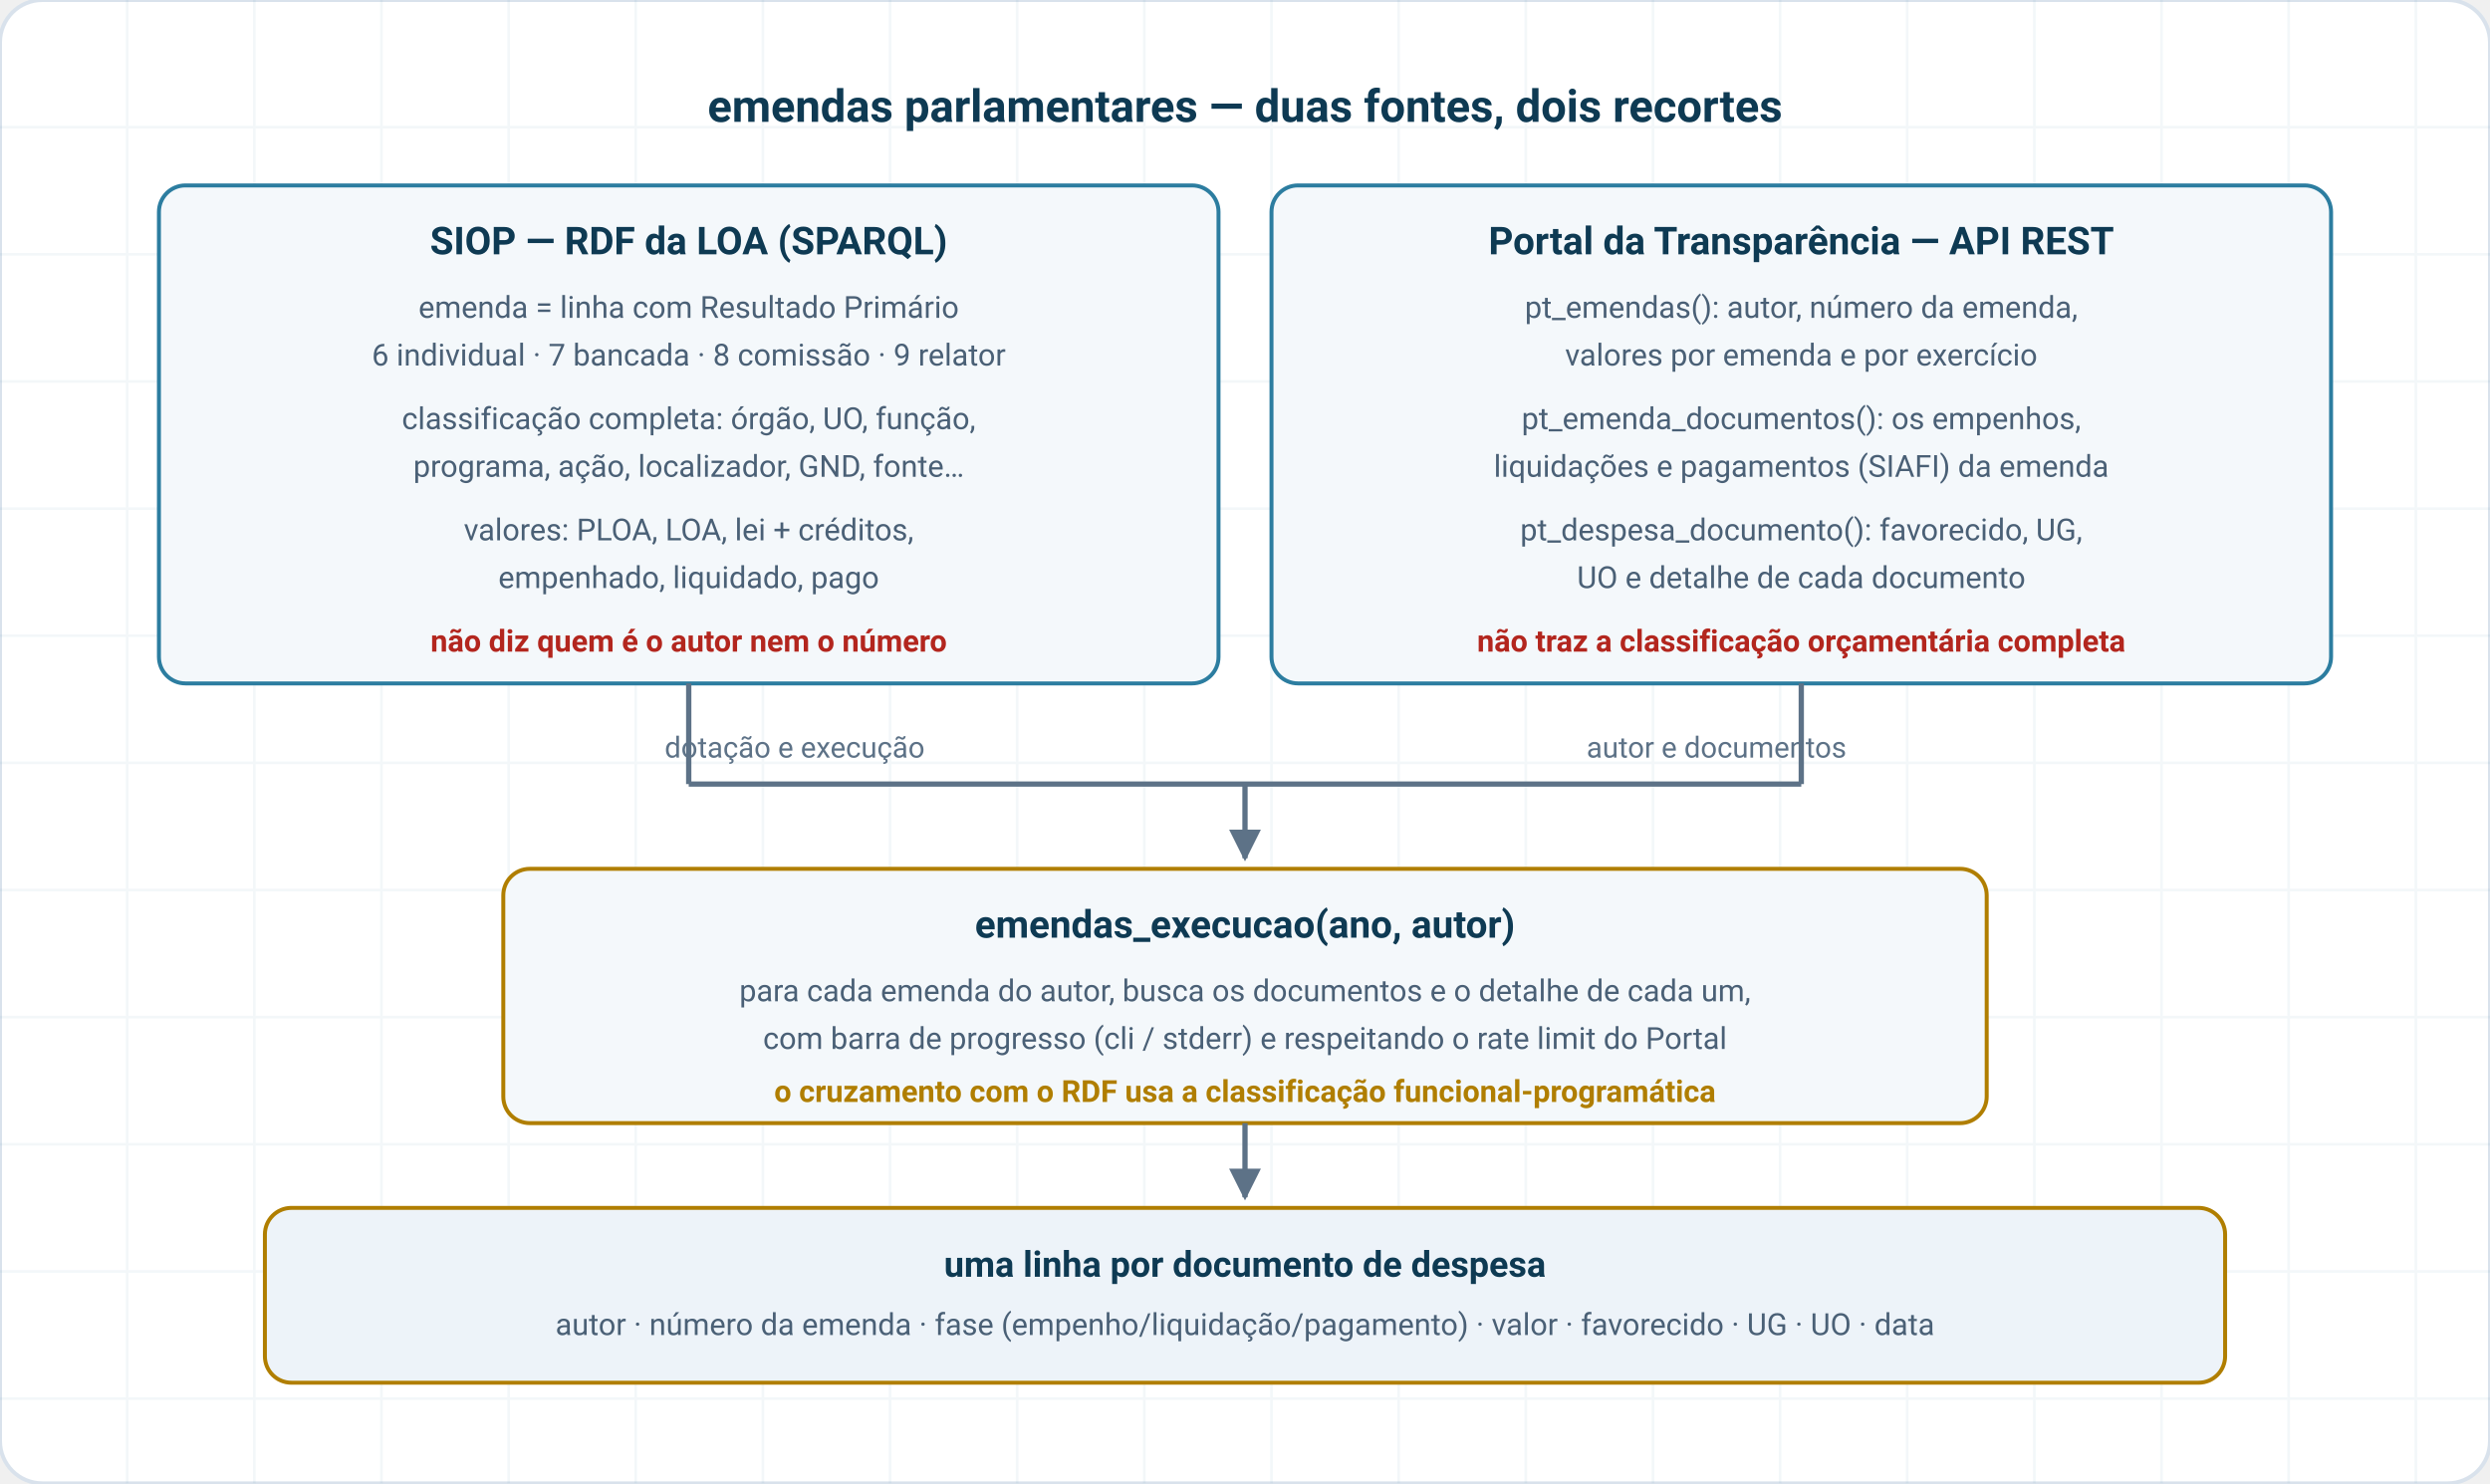
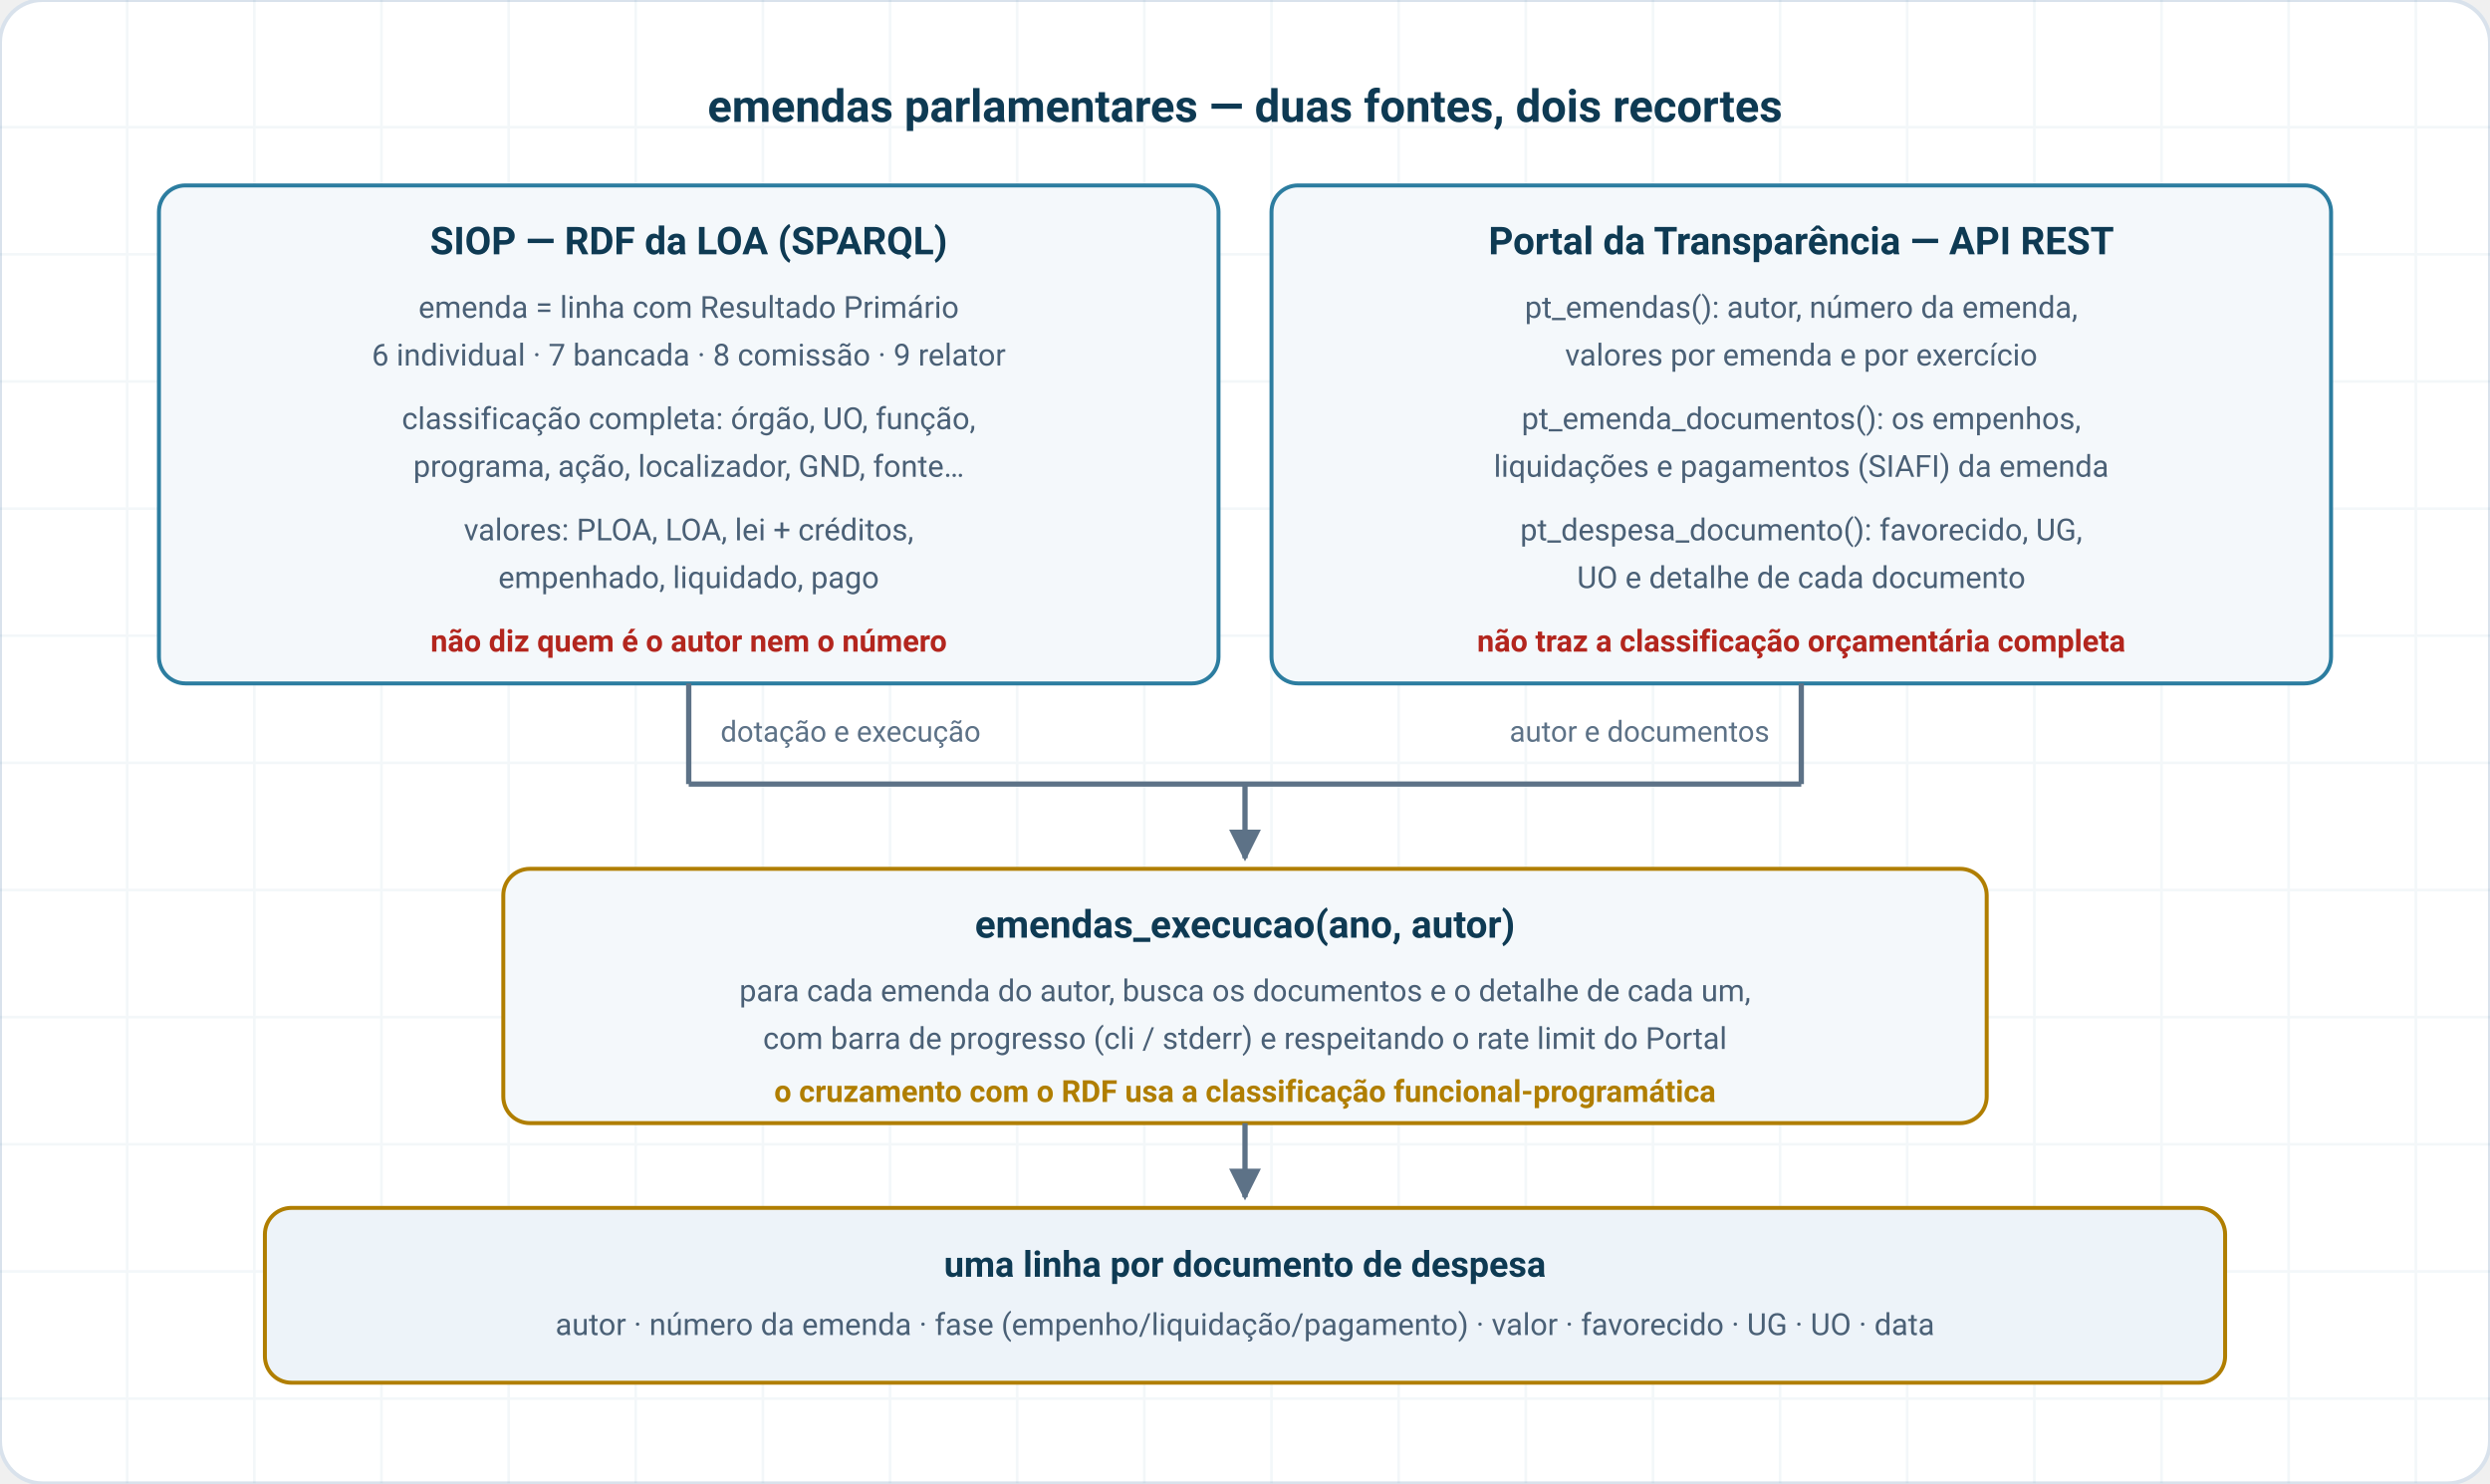
<svg xmlns="http://www.w3.org/2000/svg" viewBox="0 0 940 560" width="940" height="560" role="img" aria-labelledby="fluxo-title fluxo-desc" font-family="ui-sans-serif, system-ui, -apple-system, 'Segoe UI', Roboto, Helvetica, Arial, sans-serif">
  <defs>
    <marker id="farrow" viewBox="0 0 10 10" refX="9" refY="5" markerWidth="6" markerHeight="6" orient="auto-start-reverse">
      <path d="M0 0L10 5L0 10Z" fill="#5D7287" />
    </marker>
  </defs>
  <rect width="940" height="560" rx="16" fill="#FFFFFF" stroke="#D9E2EC" stroke-width="1.5" />
  <g fill="none" stroke="#2C7DA0" stroke-width="1" opacity="0.06">
    <path d="M0 48H940M0 96H940M0 144H940M0 192H940M0 240H940M0 288H940M0 336H940M0 384H940M0 432H940M0 480H940M0 528H940M48 0V560M96 0V560M144 0V560M192 0V560M240 0V560M288 0V560M336 0V560M384 0V560M432 0V560M480 0V560M528 0V560M576 0V560M624 0V560M672 0V560M720 0V560M768 0V560M816 0V560M864 0V560M912 0V560" />
  </g>
  <text x="470" y="46" text-anchor="middle" fill="#0E3A53" font-size="17" font-weight="700">
    emendas parlamentares — duas fontes, dois recortes
  </text>
  <rect x="60" y="70" width="400" height="188" rx="10" fill="#F4F8FB" stroke="#2C7DA0" stroke-width="1.5" />
  <text x="260" y="96" text-anchor="middle" fill="#0E3A53" font-size="14.5" font-weight="700">SIOP — RDF da LOA (SPARQL)</text>
  <text x="260" y="120" text-anchor="middle" fill="#4A6076" font-size="11.5">emenda = linha com Resultado Primário</text>
  <text x="260" y="138" text-anchor="middle" fill="#4A6076" font-size="11.5">6 individual · 7 bancada · 8 comissão · 9 relator</text>
  <text x="260" y="162" text-anchor="middle" fill="#4A6076" font-size="11.5">classificação completa: órgão, UO, função,</text>
  <text x="260" y="180" text-anchor="middle" fill="#4A6076" font-size="11.5">programa, ação, localizador, GND, fonte…</text>
  <text x="260" y="204" text-anchor="middle" fill="#4A6076" font-size="11.5">valores: PLOA, LOA, lei + créditos,</text>
  <text x="260" y="222" text-anchor="middle" fill="#4A6076" font-size="11.5">empenhado, liquidado, pago</text>
  <text x="260" y="246" text-anchor="middle" fill="#B3261E" font-size="11.5" font-weight="600">não diz quem é o autor nem o número</text>
  <rect x="480" y="70" width="400" height="188" rx="10" fill="#F4F8FB" stroke="#2C7DA0" stroke-width="1.5" />
  <text x="680" y="96" text-anchor="middle" fill="#0E3A53" font-size="14.5" font-weight="700">Portal da Transparência — API REST</text>
  <text x="680" y="120" text-anchor="middle" fill="#4A6076" font-size="11.5">pt_emendas(): autor, número da emenda,</text>
  <text x="680" y="138" text-anchor="middle" fill="#4A6076" font-size="11.5">valores por emenda e por exercício</text>
  <text x="680" y="162" text-anchor="middle" fill="#4A6076" font-size="11.5">pt_emenda_documentos(): os empenhos,</text>
  <text x="680" y="180" text-anchor="middle" fill="#4A6076" font-size="11.5">liquidações e pagamentos (SIAFI) da emenda</text>
  <text x="680" y="204" text-anchor="middle" fill="#4A6076" font-size="11.5">pt_despesa_documento(): favorecido, UG,</text>
  <text x="680" y="222" text-anchor="middle" fill="#4A6076" font-size="11.5">UO e detalhe de cada documento</text>
  <text x="680" y="246" text-anchor="middle" fill="#B3261E" font-size="11.5" font-weight="600">não traz a classificação orçamentária completa</text>
  <g fill="none" stroke="#5D7287" stroke-width="2" stroke-linejoin="round">
    <path d="M260 258V296" />
    <path d="M680 258V296" />
    <path d="M260 296H680" />
    <path d="M470 296V324" marker-end="url(#farrow)" />
  </g>
-   <text x="300" y="286" text-anchor="middle" fill="#5D7287" font-size="11">dotação e execução</text>
-   <text x="648" y="286" text-anchor="middle" fill="#5D7287" font-size="11">autor e documentos</text>
+   <text x="272" y="280" text-anchor="start" fill="#5D7287" font-size="11">dotação e execução</text>
+   <text x="668" y="280" text-anchor="end" fill="#5D7287" font-size="11">autor e documentos</text>
  <rect x="190" y="328" width="560" height="96" rx="10" fill="#F4F8FB" stroke="#B07E00" stroke-width="1.5" />
  <text x="470" y="354" text-anchor="middle" fill="#0E3A53" font-size="14.5" font-weight="700">emendas_execucao(ano, autor)</text>
  <text x="470" y="378" text-anchor="middle" fill="#4A6076" font-size="11.5">
    para cada emenda do autor, busca os documentos e o detalhe de cada um,
  </text>
  <text x="470" y="396" text-anchor="middle" fill="#4A6076" font-size="11.5">
    com barra de progresso (cli / stderr) e respeitando o rate limit do Portal
  </text>
  <text x="470" y="416" text-anchor="middle" fill="#B07E00" font-size="11.5" font-weight="600">
    o cruzamento com o RDF usa a classificação funcional-programática
  </text>
  <path d="M470 424V452" stroke="#5D7287" stroke-width="2" marker-end="url(#farrow)" />
  <rect x="100" y="456" width="740" height="66" rx="10" fill="#EDF3F9" stroke="#B07E00" stroke-width="1.5" />
  <text x="470" y="482" text-anchor="middle" fill="#0E3A53" font-size="13.5" font-weight="700">
    uma linha por documento de despesa
  </text>
  <text x="470" y="504" text-anchor="middle" fill="#4A6076" font-size="11.5">
    autor · número da emenda · fase (empenho/liquidação/pagamento) · valor · favorecido · UG · UO · data
  </text>
</svg>
